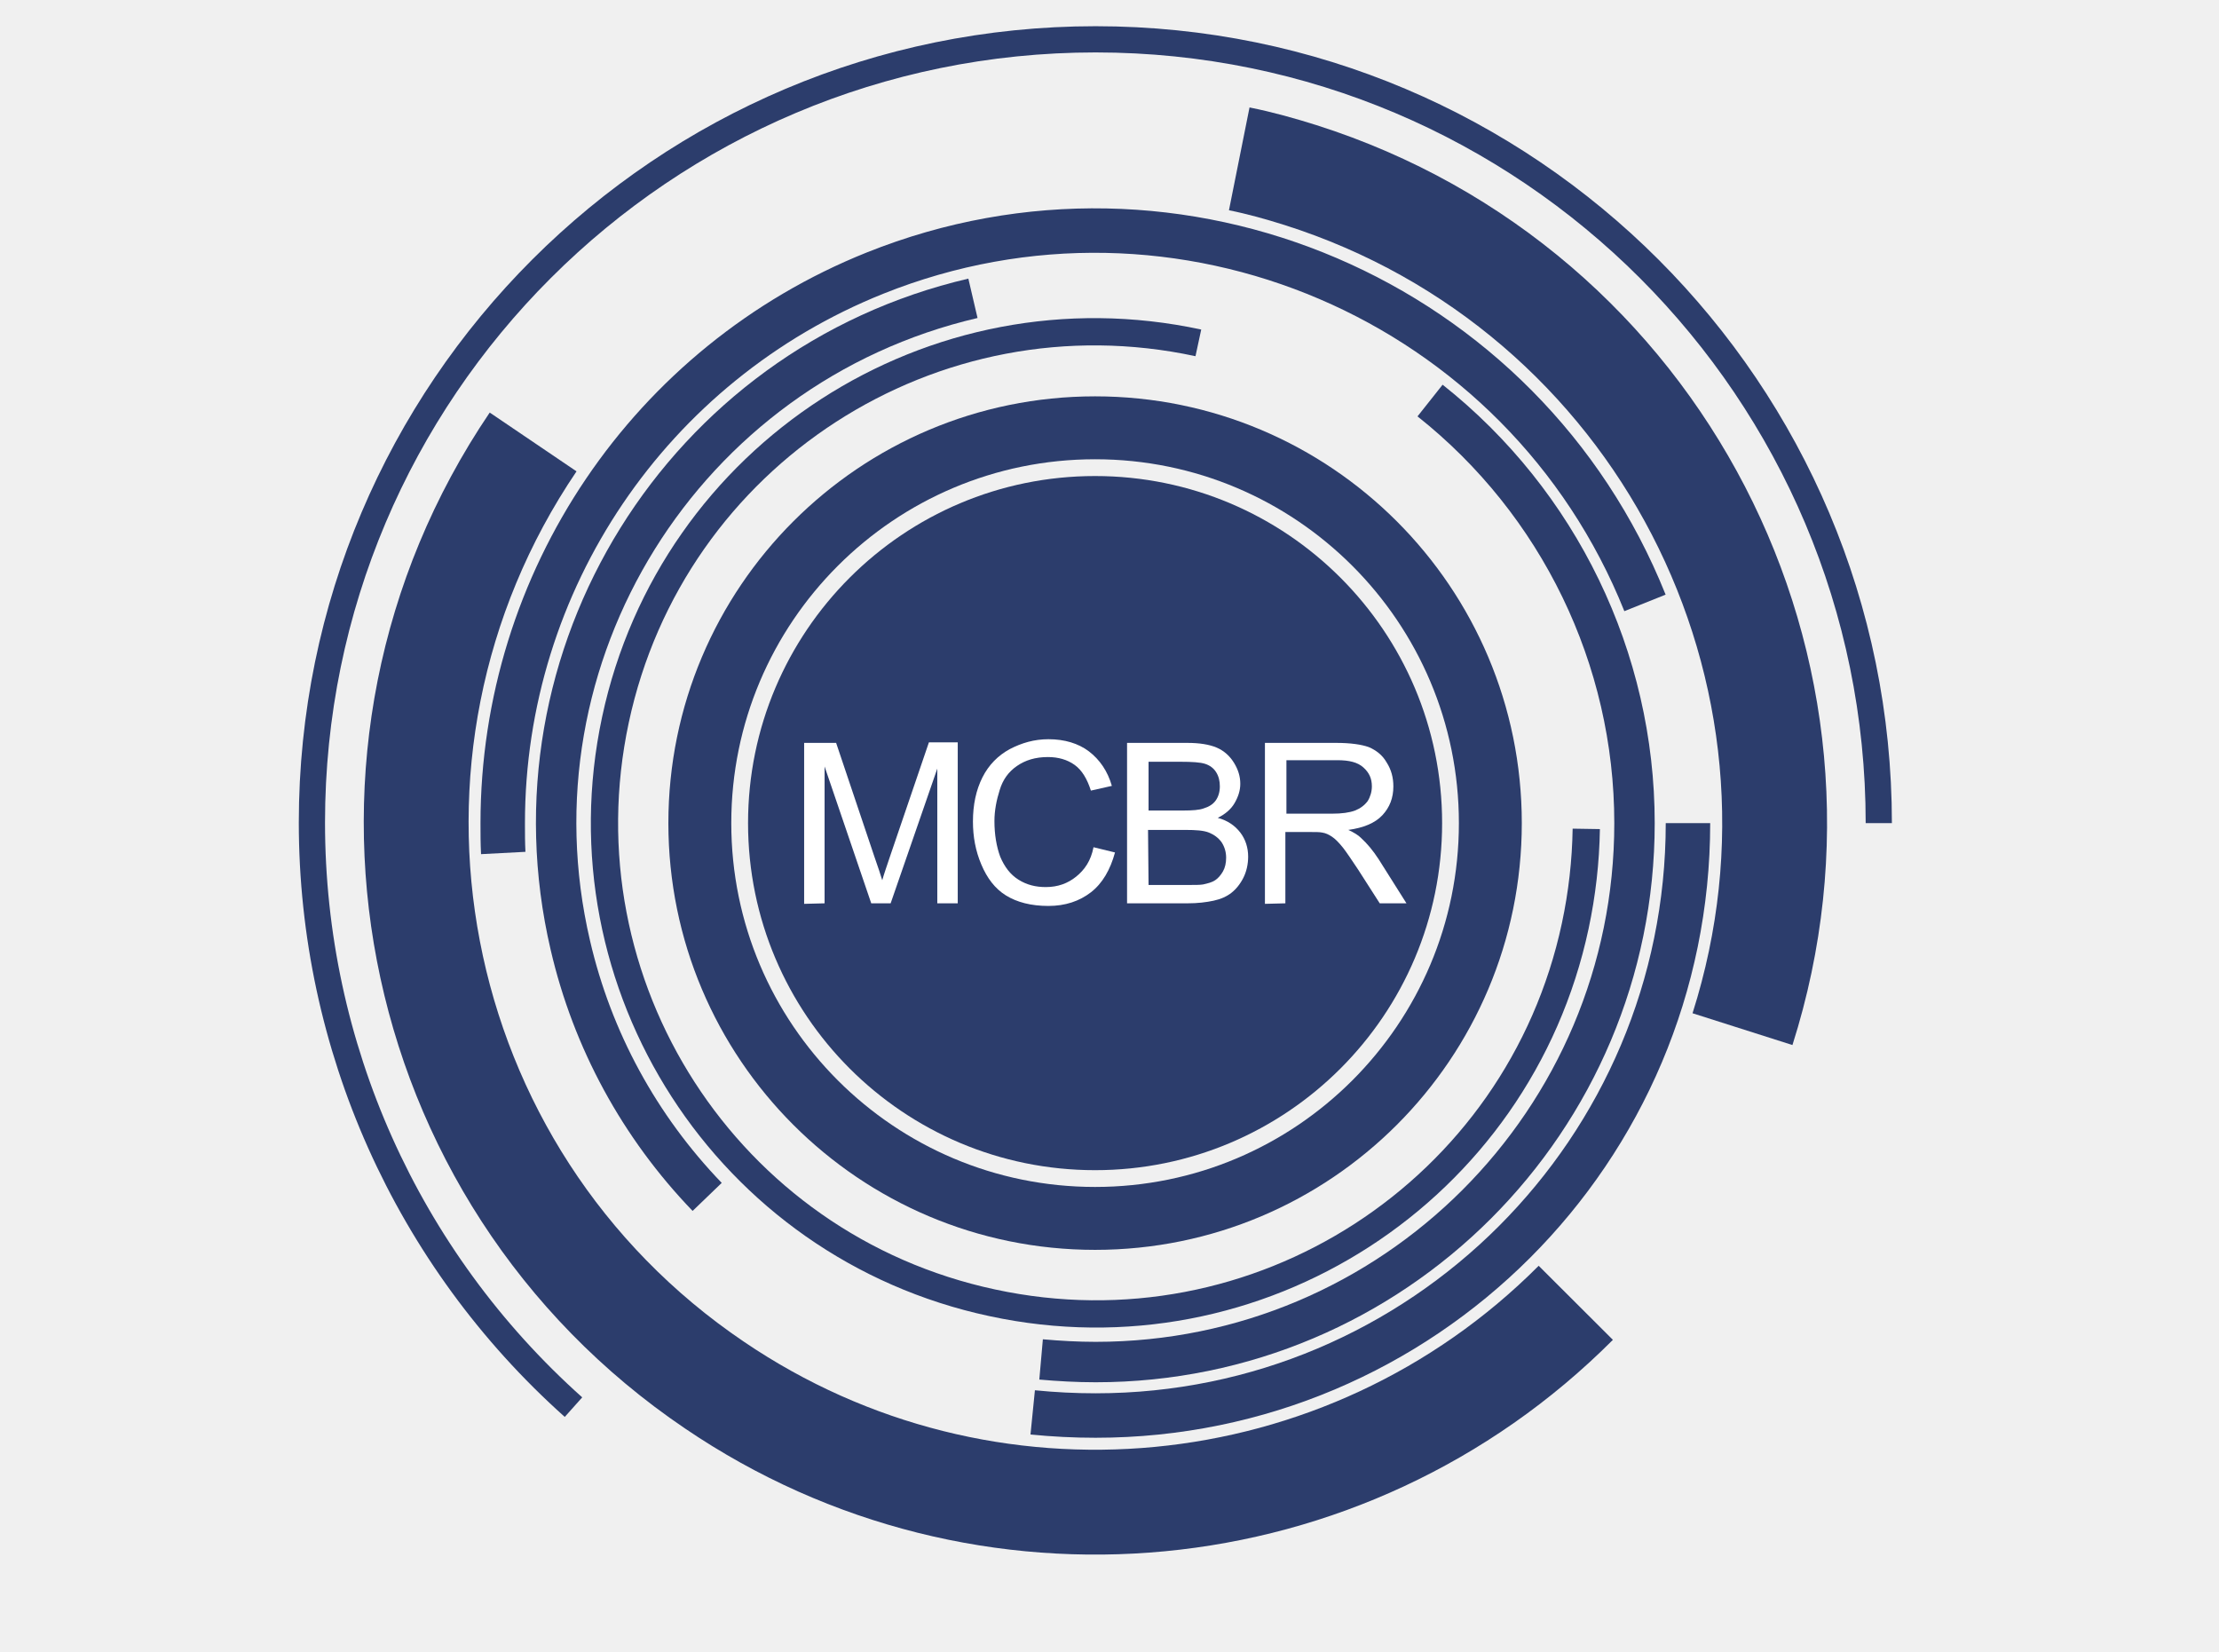
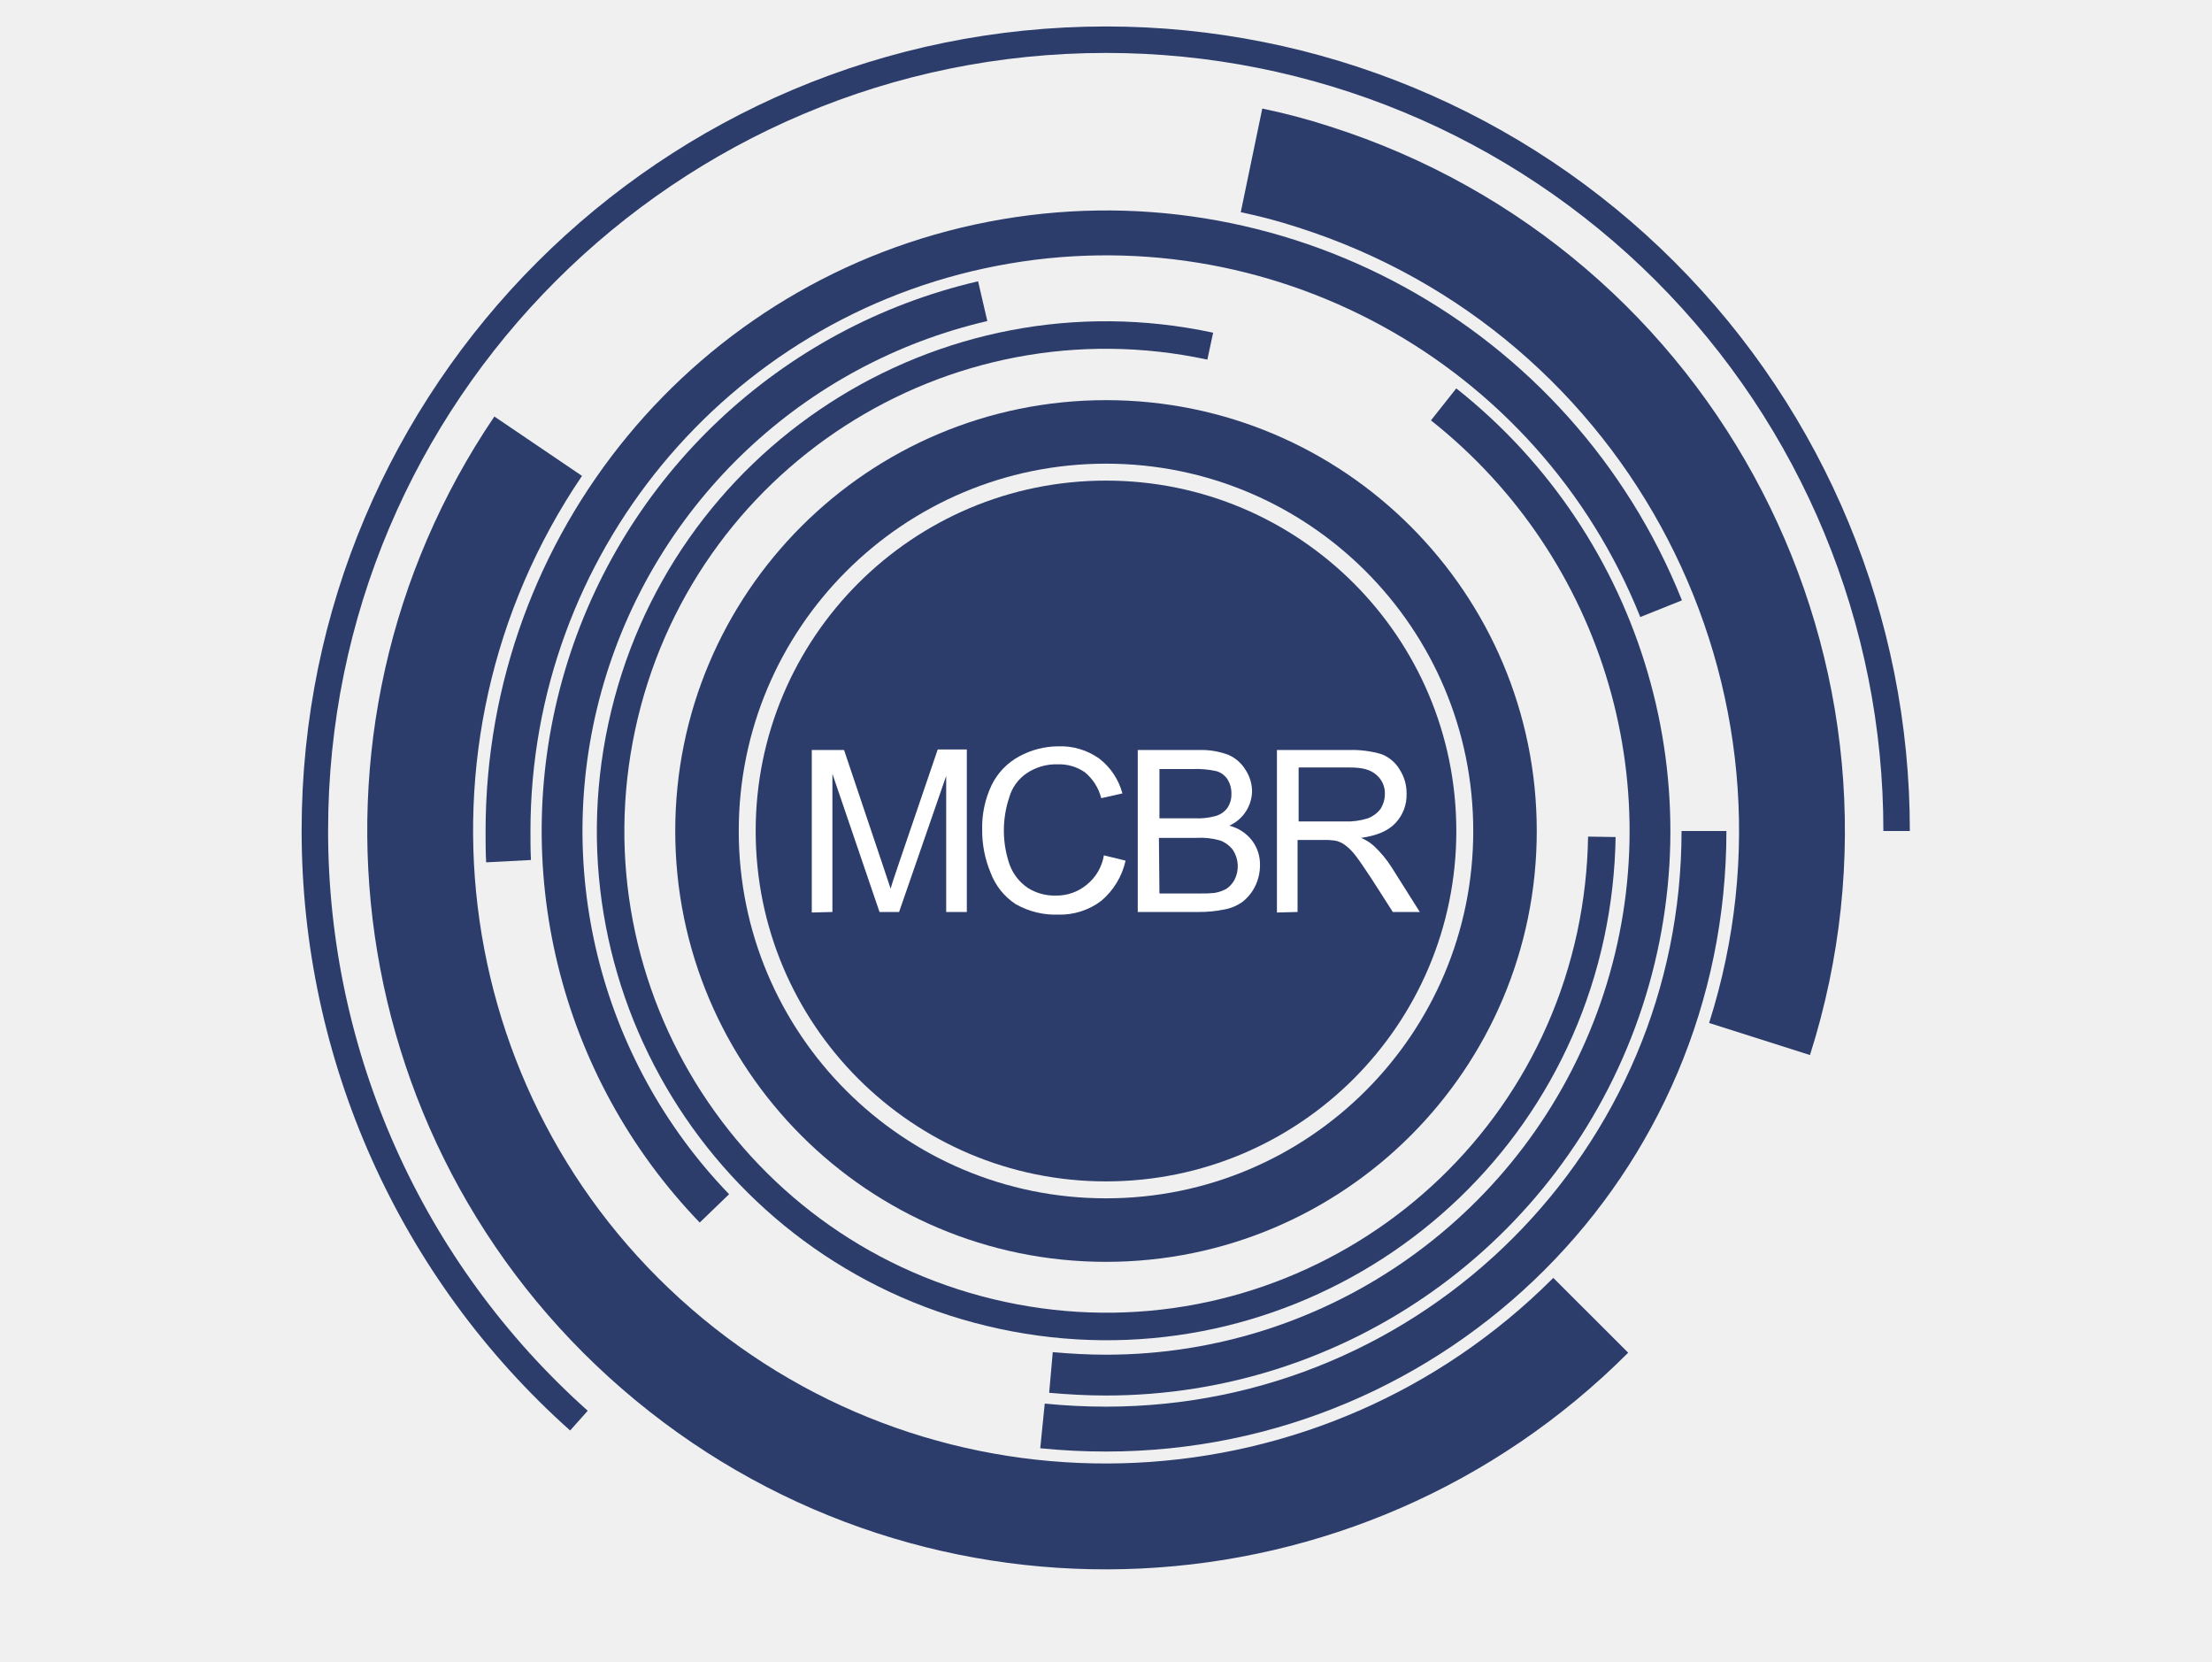
- <svg xmlns="http://www.w3.org/2000/svg" version="1.1" id="Layer_1" x="0px" y="0px" viewBox="0 0 423.3 315" style="enable-background:new 0 0 423.3 315;" xml:space="preserve">
-   <style type="text/css">
- 	.st0{fill:none;stroke:#2C3D6C;stroke-width:12;stroke-miterlimit:10;}
- 	.st1{fill:none;stroke:#2C3D6C;stroke-width:5;stroke-miterlimit:10;}
- 	.st2{fill:none;stroke:#2C3D6C;stroke-width:20;stroke-miterlimit:10;}
- 	.st3{fill:none;stroke:#2C3D6C;stroke-width:8.48;stroke-miterlimit:10;}
- 	.st4{fill:none;stroke:#2C3D6C;stroke-width:5.2;stroke-miterlimit:10;}
- 	.st5{fill:none;stroke:#2C3D6C;stroke-width:7.71;stroke-miterlimit:10;}
- 	.st6{fill:#2C3D6C;}
- 	.st7{enable-background:new    ;}
- 	.st8{fill:#FFFFFF;}
- </style>
-   <g id="Layer_2_1_">
-     <circle class="st0" cx="208.9" cy="157" r="75.4" />
-     <path class="st1" d="M358.4,157C358.4,74.5,291.5,7.5,209,7.5S59.5,74.4,59.5,156.9c0,42.6,18.1,83.1,49.9,111.5" />
-     <path class="st2" d="M332.4,196.3c21.7-68.2-16-141.2-84.3-162.9c-3.8-1.2-7.7-2.3-11.7-3.1" />
-     <path class="st2" d="M101.7,84.3C61.6,143.5,77,224.1,136.3,264.2c51.4,34.9,120.4,28.3,164.3-15.7" />
-     <path class="st3" d="M197,269.4c4,0.4,8,0.6,12,0.6c62.4,0,113-50.6,113-113l0,0" />
-     <path class="st3" d="M313.8,115c-23.2-57.9-89-86.1-146.9-62.9c-42.9,17.2-71,58.7-71,104.9c0,1.9,0,3.8,0.1,5.7" />
-     <path class="st4" d="M228.6,65.4C178,54.5,128.2,86.7,117.4,137.3s21.3,100.4,71.9,111.2c50.6,10.9,100.4-21.3,111.2-71.9   c1.3-6.1,2-12.3,2.1-18.5" />
-     <path class="st5" d="M198.6,259.3c3.4,0.3,6.9,0.5,10.4,0.5c56.8,0,102.8-46,102.8-102.8c0-31.4-14.4-61.1-39-80.6" />
-     <path class="st5" d="M185.6,56.9c-55.3,12.9-89.7,68.2-76.8,123.4c4.2,18.1,13.2,34.6,26.1,48" />
-     <circle class="st6" cx="208.9" cy="157" r="66.2" />
-     <g class="st7">
-       <path class="st8" d="M153.4,172.4v-30.7h6.1l7.3,21.7c0.7,2,1.2,3.5,1.5,4.5c0.3-1.1,0.9-2.8,1.6-4.9l7.3-21.4h5.5v30.7h-3.9    v-25.7l-8.9,25.7h-3.7l-8.9-26.1v26.1L153.4,172.4L153.4,172.4z" />
-       <path class="st8" d="M208.6,161.6l4.1,1c-0.9,3.3-2.4,5.9-4.6,7.6s-4.9,2.6-8.1,2.6c-3.3,0-6-0.7-8.1-2s-3.6-3.3-4.7-5.9    s-1.6-5.3-1.6-8.2c0-3.2,0.6-6,1.8-8.4s3-4.2,5.2-5.4c2.3-1.2,4.7-1.9,7.4-1.9c3.1,0,5.7,0.8,7.7,2.3c2.1,1.6,3.6,3.8,4.4,6.6    l-4,0.9c-0.7-2.2-1.7-3.9-3.1-4.9c-1.4-1-3.1-1.5-5.1-1.5c-2.4,0-4.3,0.6-5.9,1.7c-1.6,1.1-2.7,2.6-3.3,4.6c-0.6,1.9-1,3.9-1,5.9    c0,2.6,0.4,4.9,1.1,6.8c0.8,1.9,1.9,3.4,3.5,4.4s3.3,1.4,5.2,1.4c2.3,0,4.2-0.7,5.8-2S208.1,164.2,208.6,161.6z" />
-       <path class="st8" d="M215,172.4v-30.7h11.5c2.3,0,4.2,0.3,5.6,0.9c1.4,0.6,2.5,1.6,3.3,2.9c0.8,1.3,1.2,2.6,1.2,4    c0,1.3-0.4,2.5-1.1,3.7c-0.7,1.2-1.8,2.1-3.2,2.8c1.9,0.5,3.3,1.5,4.3,2.8s1.5,2.9,1.5,4.6c0,1.4-0.3,2.8-0.9,4    c-0.6,1.2-1.4,2.2-2.3,2.9c-0.9,0.7-2,1.2-3.4,1.5s-3,0.5-5,0.5H215V172.4z M219.1,154.6h6.6c1.8,0,3.1-0.1,3.9-0.4    c1-0.3,1.8-0.8,2.3-1.5s0.8-1.6,0.8-2.7c0-1-0.2-1.9-0.7-2.7s-1.2-1.3-2.1-1.6s-2.5-0.4-4.7-0.4h-6.1V154.6z M219.1,168.8h7.6    c1.3,0,2.2,0,2.8-0.1c0.9-0.2,1.7-0.4,2.3-0.8c0.6-0.4,1.1-1,1.5-1.7s0.6-1.6,0.6-2.6c0-1.1-0.3-2.1-0.9-3    c-0.6-0.8-1.4-1.4-2.4-1.8s-2.5-0.5-4.5-0.5H219L219.1,168.8L219.1,168.8z" />
-       <path class="st8" d="M241.3,172.4v-30.7h13.6c2.7,0,4.8,0.3,6.2,0.8c1.4,0.6,2.6,1.5,3.4,2.9c0.9,1.4,1.3,2.9,1.3,4.6    c0,2.2-0.7,4-2.1,5.5s-3.6,2.4-6.5,2.8c1.1,0.5,1.9,1,2.4,1.5c1.2,1.1,2.3,2.4,3.4,4.1l5.3,8.4h-5.1l-4.1-6.4    c-1.2-1.8-2.2-3.3-2.9-4.2c-0.8-1-1.5-1.7-2.1-2.1c-0.6-0.4-1.2-0.7-1.9-0.8c-0.5-0.1-1.2-0.1-2.3-0.1h-4.7v13.6L241.3,172.4    L241.3,172.4z M245.4,155.2h8.7c1.9,0,3.3-0.2,4.4-0.6c1-0.4,1.8-1,2.4-1.8c0.5-0.8,0.8-1.8,0.8-2.8c0-1.5-0.5-2.6-1.6-3.6    s-2.7-1.4-5-1.4h-9.7L245.4,155.2L245.4,155.2z" />
+ <svg xmlns="http://www.w3.org/2000/svg" id="Layer_1" data-name="Layer 1" viewBox="0 0 418 314">
+   <defs>
+     <style>.cls-1,.cls-2,.cls-3,.cls-4,.cls-5,.cls-6{fill:none;stroke:#2c3d6c;stroke-miterlimit:10;}.cls-1{stroke-width:12px;}.cls-2{stroke-width:5px;}.cls-3{stroke-width:20px;}.cls-4{stroke-width:8.48px;}.cls-5{stroke-width:5.2px;}.cls-6{stroke-width:7.71px;}.cls-7{fill:#2c3d6c;}.cls-8{isolation:isolate;}.cls-9{fill:#fff;}</style>
+   </defs>
+   <g id="Layer_1-2" data-name="Layer 1">
+     <circle class="cls-1" cx="209" cy="157" r="75.4" />
+     <path class="cls-2" d="M358.4,157A149.37,149.37,0,0,0,209,7.5C126.5,7.5,59.5,74.4,59.5,156.9a149.36,149.36,0,0,0,49.9,111.5" />
+     <path class="cls-3" d="M332.5,196.3A129.7,129.7,0,0,0,248.2,33.4a111.6,111.6,0,0,0-11.7-3.1" />
+     <path class="cls-3" d="M101.7,84.3A129.54,129.54,0,0,0,300.6,248.5" />
+     <path class="cls-4" d="M197,269.4q6,.6,12,.6A113,113,0,0,0,322,157" />
+     <path class="cls-4" d="M313.9,115A113,113,0,0,0,96,157c0,1.9,0,3.8.1,5.7" />
+     <path class="cls-5" d="M228.7,65.4a93.64,93.64,0,1,0,71.9,111.2,96.23,96.23,0,0,0,2.1-18.5" />
+     <path class="cls-6" d="M198.6,259.3c3.4.3,6.9.5,10.4.5A102.8,102.8,0,0,0,272.8,76.4" />
+     <path class="cls-6" d="M185.7,56.9A102.75,102.75,0,0,0,135,228.3" />
+     <circle class="cls-7" cx="209" cy="157" r="66.2" />
+   </g>
+   <g id="Layer_2" data-name="Layer 2">
+     <g class="cls-8">
+       <path class="cls-9" d="M153.4,172.4V141.7h6.1l7.3,21.7q1,3,1.5,4.5c.3-1.1.9-2.8,1.6-4.9l7.3-21.4h5.5v30.7h-3.9V146.6l-8.9,25.7h-3.7l-8.9-26.1v26.1l-3.9.1Z" />
+       <path class="cls-9" d="M208.6,161.6l4.1,1a13.88,13.88,0,0,1-4.6,7.6,12.88,12.88,0,0,1-8.1,2.6,15.18,15.18,0,0,1-8.1-2,12.19,12.19,0,0,1-4.7-5.9,20.67,20.67,0,0,1-1.6-8.2,18.56,18.56,0,0,1,1.8-8.4,12.35,12.35,0,0,1,5.2-5.4A15.66,15.66,0,0,1,200,141a12.58,12.58,0,0,1,7.7,2.3,12.32,12.32,0,0,1,4.4,6.6l-4,.9a9.26,9.26,0,0,0-3.1-4.9,8.54,8.54,0,0,0-5.1-1.5,10,10,0,0,0-5.9,1.7,8.24,8.24,0,0,0-3.3,4.6,19.7,19.7,0,0,0,.1,12.7,9.1,9.1,0,0,0,3.5,4.4,9.46,9.46,0,0,0,5.2,1.4,8.88,8.88,0,0,0,5.8-2A9,9,0,0,0,208.6,161.6Z" />
+       <path class="cls-9" d="M215,172.4V141.7h11.5a14.57,14.57,0,0,1,5.6.9,7.15,7.15,0,0,1,3.3,2.9,7.46,7.46,0,0,1,1.2,4,7.23,7.23,0,0,1-1.1,3.7,7.35,7.35,0,0,1-3.2,2.8,7.76,7.76,0,0,1,4.3,2.8,7.46,7.46,0,0,1,1.5,4.6,9,9,0,0,1-.9,4,8.46,8.46,0,0,1-2.3,2.9,8.19,8.19,0,0,1-3.4,1.5,23.4,23.4,0,0,1-5,.5H215Zm4.1-17.8h6.6a12.44,12.44,0,0,0,3.9-.4,4.23,4.23,0,0,0,2.3-1.5,4.55,4.55,0,0,0,.8-2.7,5,5,0,0,0-.7-2.7,3.75,3.75,0,0,0-2.1-1.6,17.47,17.47,0,0,0-4.7-.4h-6.1Zm0,14.2h7.6a20.24,20.24,0,0,0,2.8-.1,6.9,6.9,0,0,0,2.3-.8,5,5,0,0,0,1.5-1.7,5.66,5.66,0,0,0-.3-5.6,5.46,5.46,0,0,0-2.4-1.8,13.22,13.22,0,0,0-4.5-.5H219l.1,10.5Z" />
+       <path class="cls-9" d="M241.3,172.4V141.7h13.6a19.37,19.37,0,0,1,6.2.8,6.86,6.86,0,0,1,3.4,2.9,8.21,8.21,0,0,1,1.3,4.6,7.71,7.71,0,0,1-2.1,5.5c-1.4,1.5-3.6,2.4-6.5,2.8a8.31,8.31,0,0,1,2.4,1.5,20.58,20.58,0,0,1,3.4,4.1l5.3,8.4h-5.1l-4.1-6.4c-1.2-1.8-2.2-3.3-2.9-4.2a10.24,10.24,0,0,0-2.1-2.1,4.55,4.55,0,0,0-1.9-.8,13.52,13.52,0,0,0-2.3-.1h-4.7v13.6l-3.9.1Zm4.1-17.2h8.7a12.93,12.93,0,0,0,4.4-.6,5.46,5.46,0,0,0,2.4-1.8,5.38,5.38,0,0,0,.8-2.8,4.51,4.51,0,0,0-1.6-3.6c-1.1-1-2.7-1.4-5-1.4h-9.7v10.2Z" />
    </g>
  </g>
</svg>
